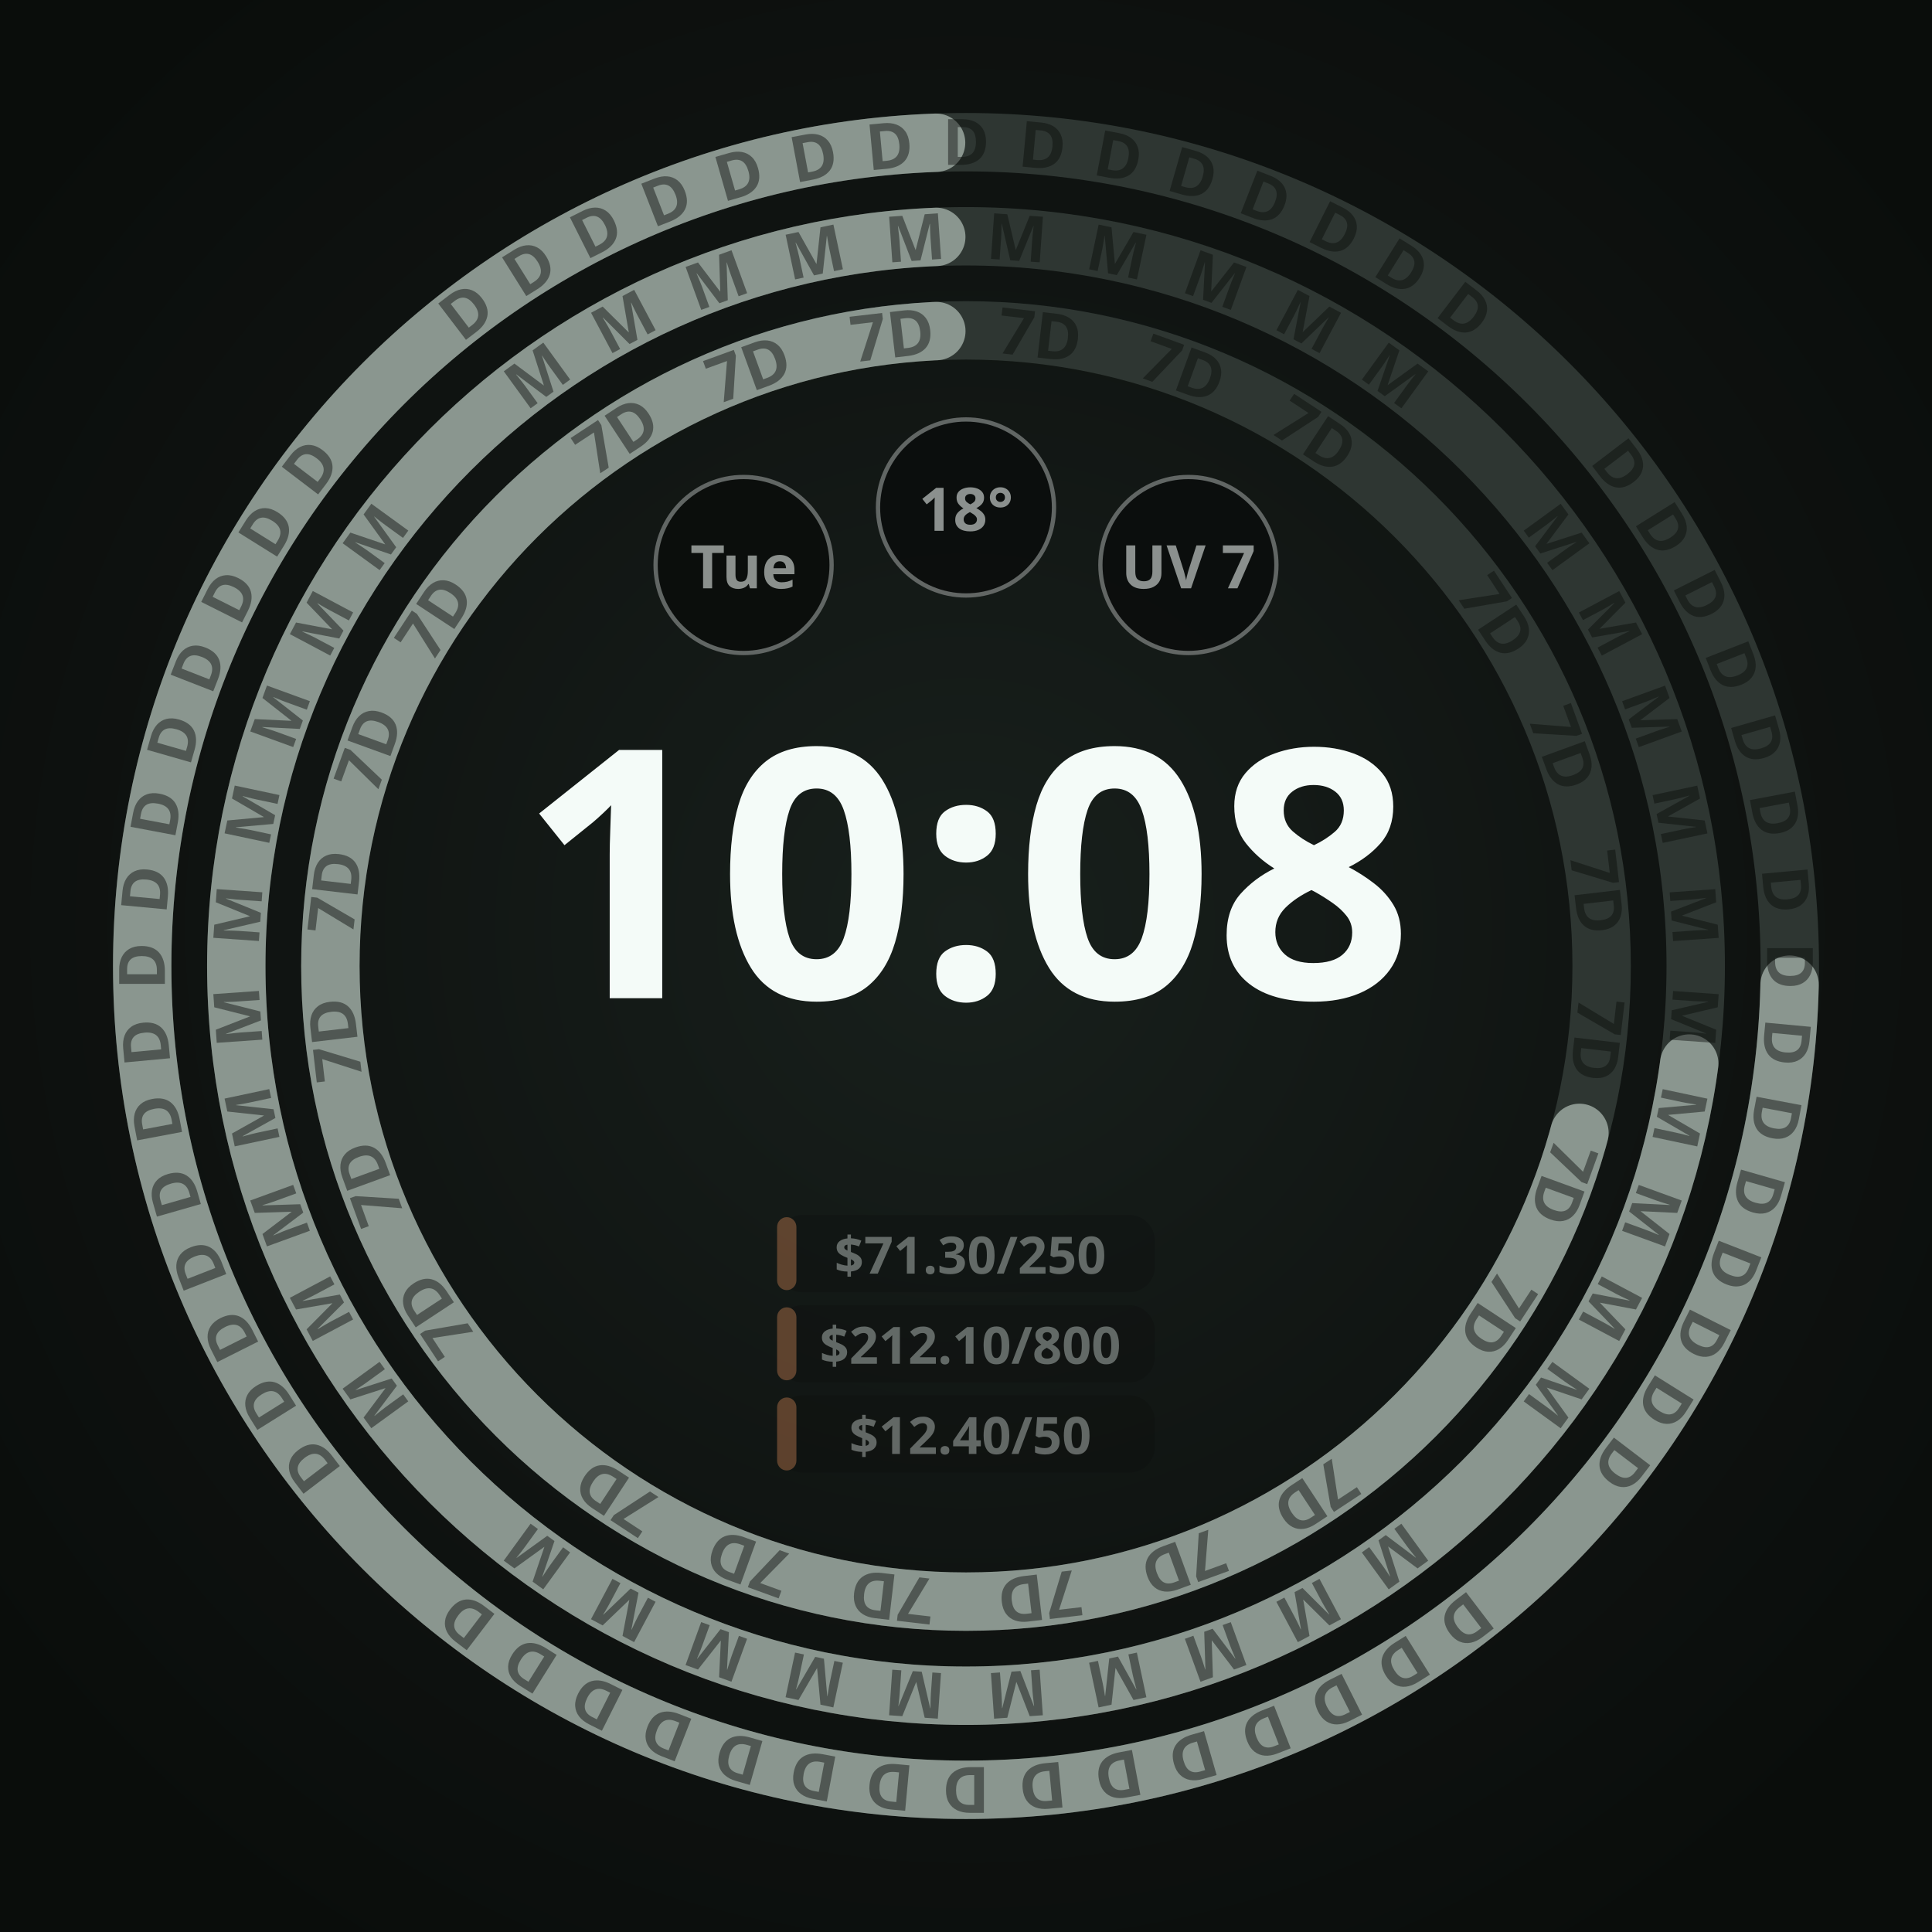
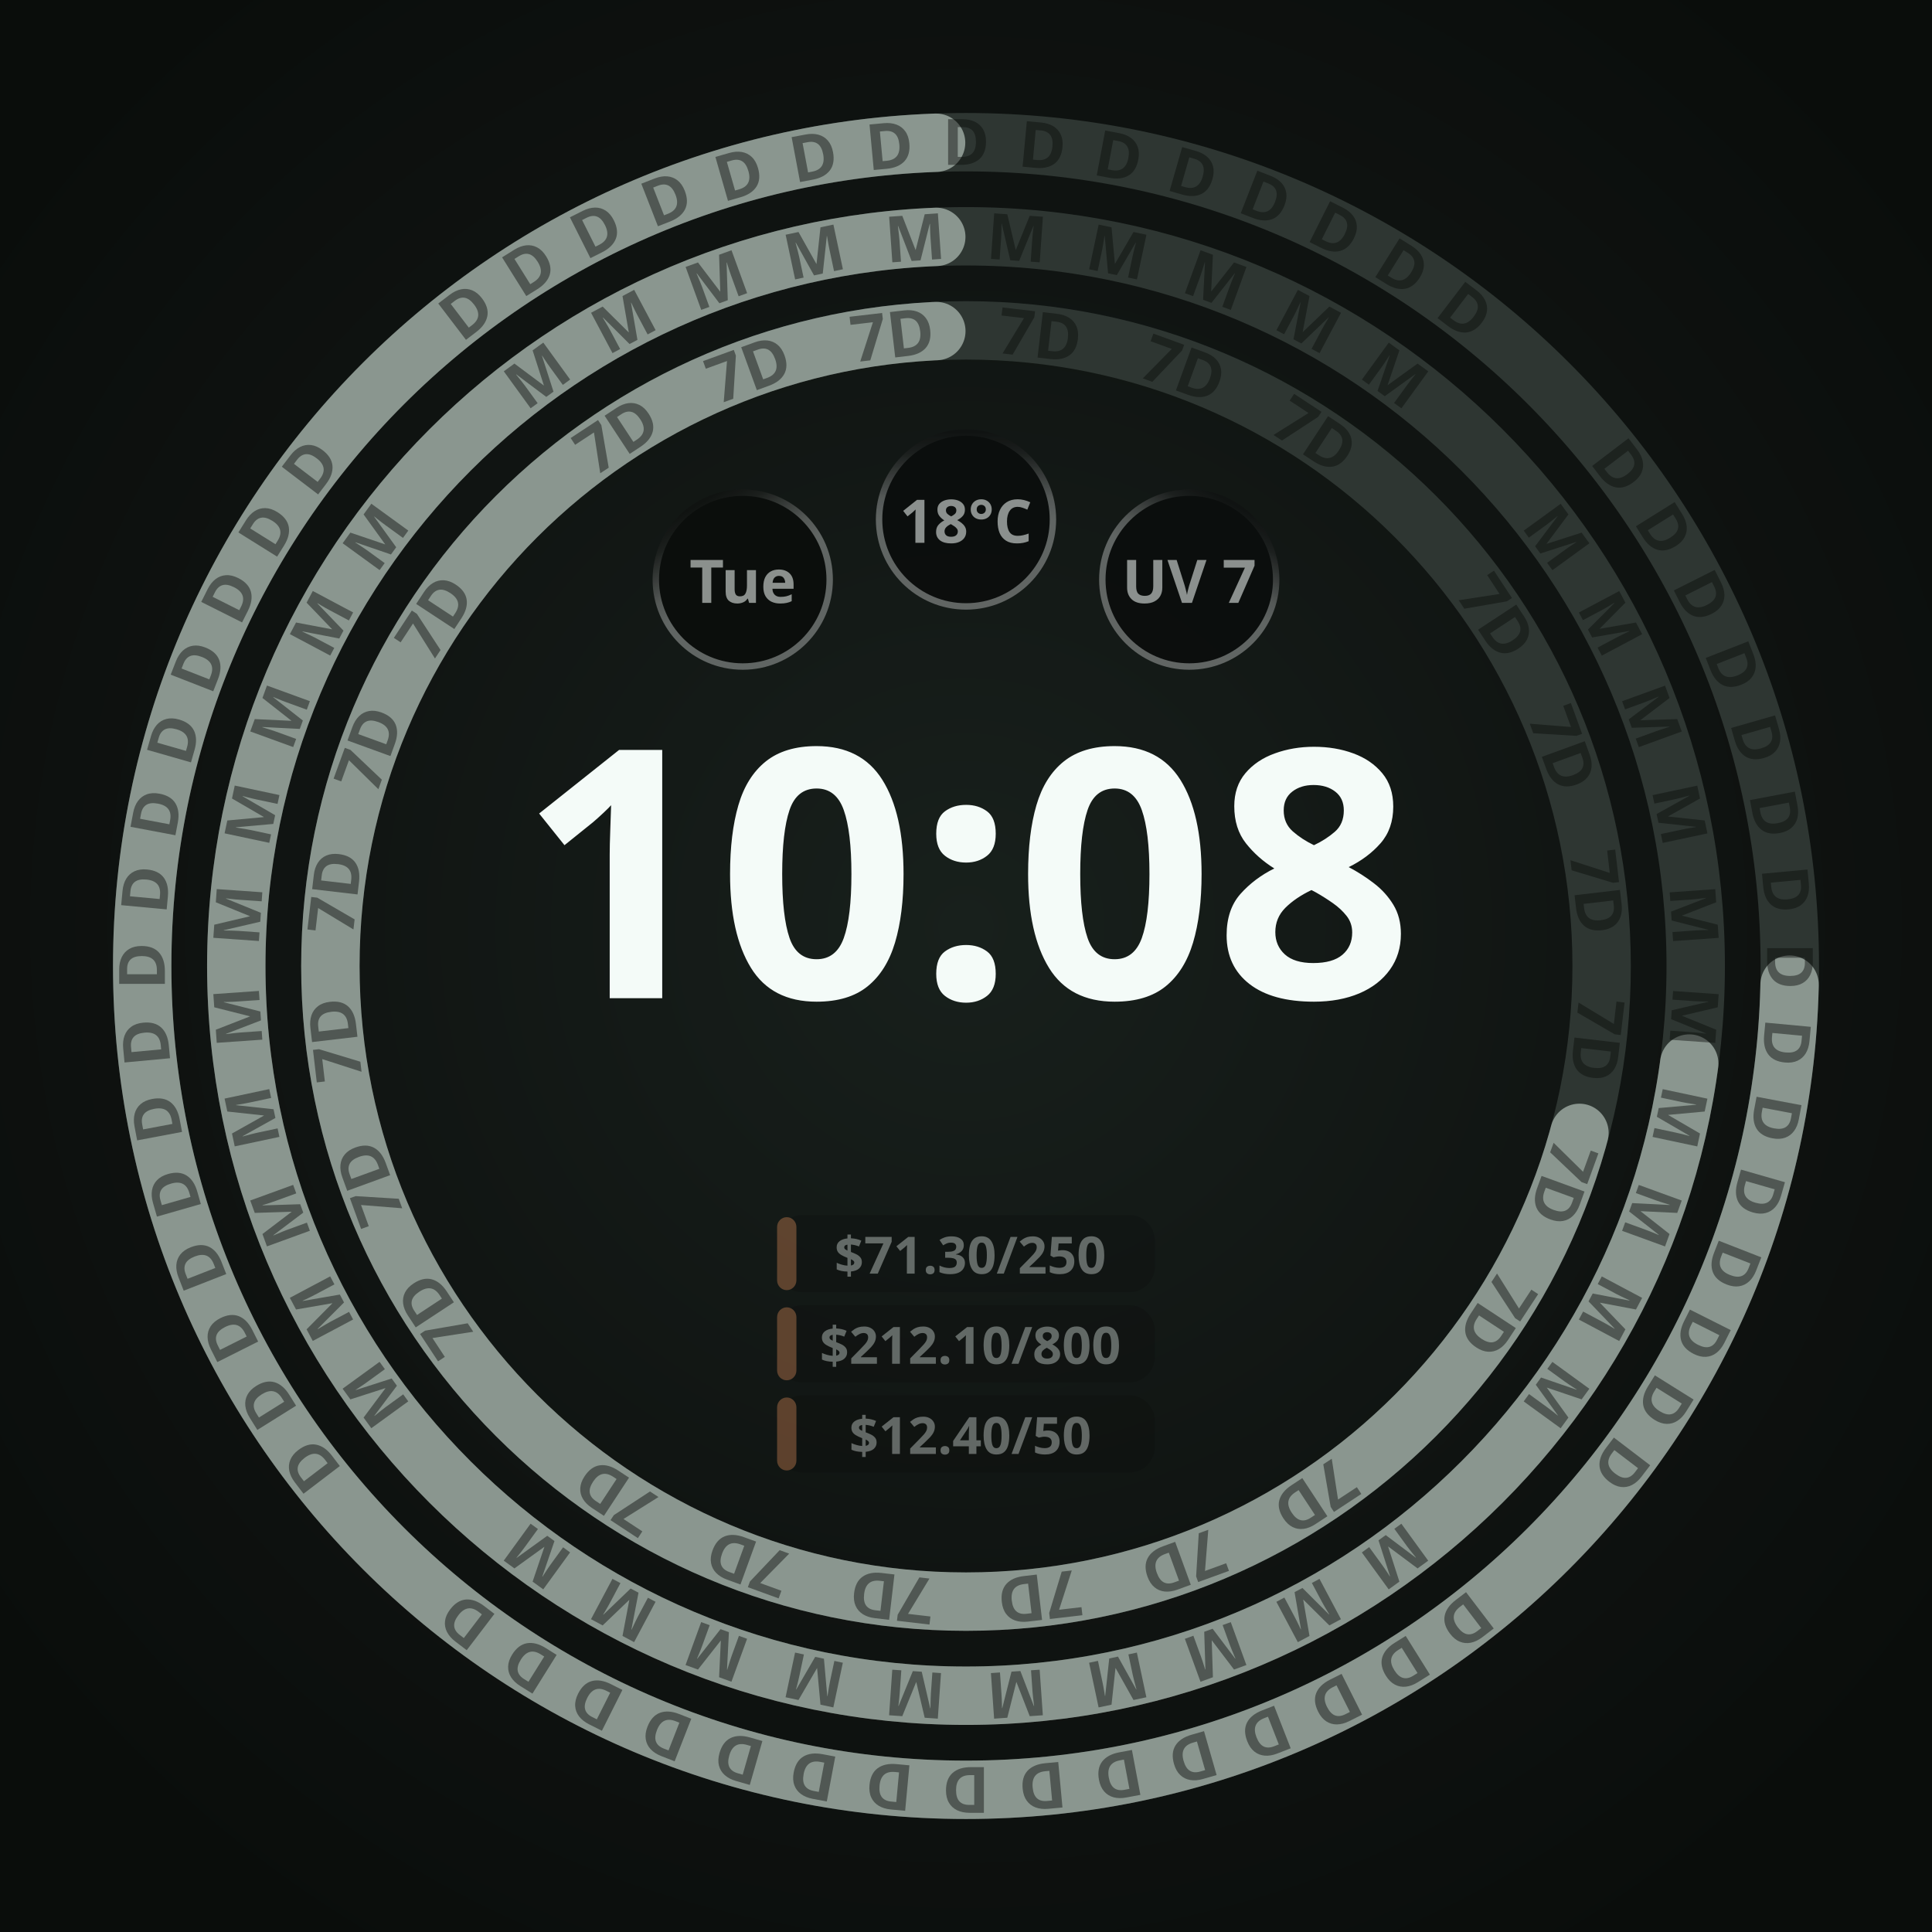
<svg xmlns="http://www.w3.org/2000/svg" width="450" height="450" viewBox="0 0 450 450" role="img" aria-label="Round · ambient · 3 budget periods">
  <defs>
    <radialGradient id="lift" cx="50%" cy="48%" r="62%">
      <stop offset="0%" stop-color="#18201C" />
      <stop offset="55%" stop-color="#101412" />
      <stop offset="100%" stop-color="#0A0D0B" />
    </radialGradient>
    <radialGradient id="cellRecess" cx="50%" cy="50%" r="50%">
      <stop offset="0%" stop-color="#0B0E0C" />
      <stop offset="55%" stop-color="#0B0E0C" />
      <stop offset="100%" stop-color="#242A27" />
    </radialGradient>
  </defs>
  <rect width="450" height="450" fill="url(#lift)" />
  <circle cx="225" cy="225" r="148.05" fill="none" stroke="#2E3632" stroke-width="13.601" />
  <circle cx="225" cy="225" r="148.05" fill="none" stroke="#8A968F" stroke-width="13.601" stroke-linecap="round" stroke-dasharray="651.51 930.23" stroke-dashoffset="-271.91" transform="rotate(-90 225 225)" />
  <g font-family="Noto Sans, sans-serif" font-size="14.9" font-weight="700" fill="#0A0D0B" fill-opacity="0.45" text-anchor="middle">
    <text x="225" y="82.3" transform="rotate(56.67 225 225)">7D</text>
    <text x="225" y="82.3" transform="rotate(70.00 225 225)">7D</text>
    <text x="225" y="82.3" transform="rotate(83.33 225 225)">7D</text>
    <text x="225" y="82.3" transform="rotate(96.67 225 225)">7D</text>
    <text x="225" y="82.3" transform="rotate(110.00 225 225)">7D</text>
    <text x="225" y="82.3" transform="rotate(123.33 225 225)">7D</text>
    <text x="225" y="82.3" transform="rotate(146.67 225 225)">7D</text>
    <text x="225" y="82.3" transform="rotate(160.00 225 225)">7D</text>
    <text x="225" y="82.3" transform="rotate(173.33 225 225)">7D</text>
    <text x="225" y="82.3" transform="rotate(186.67 225 225)">7D</text>
    <text x="225" y="82.3" transform="rotate(200.00 225 225)">7D</text>
    <text x="225" y="82.3" transform="rotate(213.33 225 225)">7D</text>
    <text x="225" y="82.3" transform="rotate(236.67 225 225)">7D</text>
    <text x="225" y="82.3" transform="rotate(250.00 225 225)">7D</text>
    <text x="225" y="82.3" transform="rotate(263.33 225 225)">7D</text>
    <text x="225" y="82.3" transform="rotate(276.67 225 225)">7D</text>
    <text x="225" y="82.3" transform="rotate(290.00 225 225)">7D</text>
    <text x="225" y="82.3" transform="rotate(303.33 225 225)">7D</text>
    <text x="225" y="82.3" transform="rotate(326.67 225 225)">7D</text>
    <text x="225" y="82.3" transform="rotate(340.00 225 225)">7D</text>
    <text x="225" y="82.3" transform="rotate(353.33 225 225)">7D</text>
    <text x="225" y="82.3" transform="rotate(366.67 225 225)">7D</text>
    <text x="225" y="82.3" transform="rotate(380.00 225 225)">7D</text>
    <text x="225" y="82.3" transform="rotate(393.33 225 225)">7D</text>
  </g>
  <circle cx="225" cy="225" r="169.965" fill="none" stroke="#2E3632" stroke-width="13.601" />
  <circle cx="225" cy="225" r="169.965" fill="none" stroke="#8A968F" stroke-width="13.601" stroke-linecap="round" stroke-dasharray="771.32 1067.92" stroke-dashoffset="-289.80" transform="rotate(-90 225 225)" />
  <g font-family="Noto Sans, sans-serif" font-size="14.9" font-weight="700" fill="#0A0D0B" fill-opacity="0.45" text-anchor="middle">
    <text x="225" y="60.3" transform="rotate(54.00 225 225)">M</text>
    <text x="225" y="60.3" transform="rotate(62.00 225 225)">M</text>
    <text x="225" y="60.3" transform="rotate(70.00 225 225)">M</text>
    <text x="225" y="60.3" transform="rotate(78.00 225 225)">M</text>
    <text x="225" y="60.3" transform="rotate(86.00 225 225)">M</text>
    <text x="225" y="60.3" transform="rotate(94.00 225 225)">M</text>
    <text x="225" y="60.3" transform="rotate(102.00 225 225)">M</text>
    <text x="225" y="60.3" transform="rotate(110.00 225 225)">M</text>
    <text x="225" y="60.3" transform="rotate(118.00 225 225)">M</text>
    <text x="225" y="60.3" transform="rotate(126.00 225 225)">M</text>
    <text x="225" y="60.3" transform="rotate(144.00 225 225)">M</text>
    <text x="225" y="60.3" transform="rotate(152.00 225 225)">M</text>
    <text x="225" y="60.3" transform="rotate(160.00 225 225)">M</text>
    <text x="225" y="60.3" transform="rotate(168.00 225 225)">M</text>
    <text x="225" y="60.3" transform="rotate(176.00 225 225)">M</text>
    <text x="225" y="60.3" transform="rotate(184.00 225 225)">M</text>
    <text x="225" y="60.3" transform="rotate(192.00 225 225)">M</text>
    <text x="225" y="60.3" transform="rotate(200.00 225 225)">M</text>
    <text x="225" y="60.3" transform="rotate(208.00 225 225)">M</text>
    <text x="225" y="60.3" transform="rotate(216.00 225 225)">M</text>
    <text x="225" y="60.3" transform="rotate(234.00 225 225)">M</text>
    <text x="225" y="60.3" transform="rotate(242.00 225 225)">M</text>
    <text x="225" y="60.3" transform="rotate(250.00 225 225)">M</text>
    <text x="225" y="60.3" transform="rotate(258.00 225 225)">M</text>
    <text x="225" y="60.3" transform="rotate(266.00 225 225)">M</text>
    <text x="225" y="60.3" transform="rotate(274.00 225 225)">M</text>
    <text x="225" y="60.3" transform="rotate(282.00 225 225)">M</text>
    <text x="225" y="60.3" transform="rotate(290.00 225 225)">M</text>
    <text x="225" y="60.3" transform="rotate(298.00 225 225)">M</text>
    <text x="225" y="60.3" transform="rotate(306.00 225 225)">M</text>
    <text x="225" y="60.3" transform="rotate(324.00 225 225)">M</text>
    <text x="225" y="60.3" transform="rotate(332.00 225 225)">M</text>
    <text x="225" y="60.3" transform="rotate(340.00 225 225)">M</text>
    <text x="225" y="60.3" transform="rotate(348.00 225 225)">M</text>
    <text x="225" y="60.3" transform="rotate(356.00 225 225)">M</text>
    <text x="225" y="60.3" transform="rotate(364.00 225 225)">M</text>
    <text x="225" y="60.3" transform="rotate(372.00 225 225)">M</text>
    <text x="225" y="60.3" transform="rotate(380.00 225 225)">M</text>
    <text x="225" y="60.3" transform="rotate(388.00 225 225)">M</text>
    <text x="225" y="60.3" transform="rotate(396.00 225 225)">M</text>
  </g>
  <circle cx="225" cy="225" r="191.88" fill="none" stroke="#2E3632" stroke-width="13.601" />
  <circle cx="225" cy="225" r="191.88" fill="none" stroke="#8A968F" stroke-width="13.601" stroke-linecap="round" stroke-dasharray="893.02 1205.62" stroke-dashoffset="-305.79" transform="rotate(-90 225 225)" />
  <g font-family="Noto Sans, sans-serif" font-size="14.9" font-weight="700" fill="#0A0D0B" fill-opacity="0.45" text-anchor="middle">
    <text x="225" y="38.4" transform="rotate(52.67 225 225)">D</text>
    <text x="225" y="38.4" transform="rotate(58.00 225 225)">D</text>
    <text x="225" y="38.4" transform="rotate(63.33 225 225)">D</text>
    <text x="225" y="38.4" transform="rotate(68.67 225 225)">D</text>
    <text x="225" y="38.4" transform="rotate(74.00 225 225)">D</text>
    <text x="225" y="38.4" transform="rotate(79.33 225 225)">D</text>
    <text x="225" y="38.4" transform="rotate(84.67 225 225)">D</text>
    <text x="225" y="38.4" transform="rotate(90.00 225 225)">D</text>
    <text x="225" y="38.4" transform="rotate(95.33 225 225)">D</text>
    <text x="225" y="38.4" transform="rotate(100.67 225 225)">D</text>
    <text x="225" y="38.4" transform="rotate(106.00 225 225)">D</text>
    <text x="225" y="38.4" transform="rotate(111.33 225 225)">D</text>
    <text x="225" y="38.4" transform="rotate(116.67 225 225)">D</text>
    <text x="225" y="38.4" transform="rotate(122.00 225 225)">D</text>
    <text x="225" y="38.4" transform="rotate(127.33 225 225)">D</text>
    <text x="225" y="38.4" transform="rotate(142.67 225 225)">D</text>
    <text x="225" y="38.4" transform="rotate(148.00 225 225)">D</text>
    <text x="225" y="38.4" transform="rotate(153.33 225 225)">D</text>
    <text x="225" y="38.4" transform="rotate(158.67 225 225)">D</text>
    <text x="225" y="38.4" transform="rotate(164.00 225 225)">D</text>
    <text x="225" y="38.4" transform="rotate(169.33 225 225)">D</text>
    <text x="225" y="38.4" transform="rotate(174.67 225 225)">D</text>
    <text x="225" y="38.4" transform="rotate(180.00 225 225)">D</text>
    <text x="225" y="38.4" transform="rotate(185.33 225 225)">D</text>
    <text x="225" y="38.4" transform="rotate(190.67 225 225)">D</text>
    <text x="225" y="38.4" transform="rotate(196.00 225 225)">D</text>
    <text x="225" y="38.4" transform="rotate(201.33 225 225)">D</text>
    <text x="225" y="38.4" transform="rotate(206.67 225 225)">D</text>
    <text x="225" y="38.4" transform="rotate(212.00 225 225)">D</text>
    <text x="225" y="38.4" transform="rotate(217.33 225 225)">D</text>
    <text x="225" y="38.4" transform="rotate(232.67 225 225)">D</text>
    <text x="225" y="38.4" transform="rotate(238.00 225 225)">D</text>
    <text x="225" y="38.4" transform="rotate(243.33 225 225)">D</text>
    <text x="225" y="38.4" transform="rotate(248.67 225 225)">D</text>
    <text x="225" y="38.4" transform="rotate(254.00 225 225)">D</text>
    <text x="225" y="38.4" transform="rotate(259.33 225 225)">D</text>
    <text x="225" y="38.4" transform="rotate(264.67 225 225)">D</text>
    <text x="225" y="38.4" transform="rotate(270.00 225 225)">D</text>
    <text x="225" y="38.4" transform="rotate(275.33 225 225)">D</text>
    <text x="225" y="38.4" transform="rotate(280.67 225 225)">D</text>
    <text x="225" y="38.4" transform="rotate(286.00 225 225)">D</text>
    <text x="225" y="38.4" transform="rotate(291.33 225 225)">D</text>
    <text x="225" y="38.4" transform="rotate(296.67 225 225)">D</text>
    <text x="225" y="38.4" transform="rotate(302.00 225 225)">D</text>
    <text x="225" y="38.4" transform="rotate(307.33 225 225)">D</text>
    <text x="225" y="38.4" transform="rotate(322.67 225 225)">D</text>
    <text x="225" y="38.4" transform="rotate(328.00 225 225)">D</text>
    <text x="225" y="38.4" transform="rotate(333.33 225 225)">D</text>
    <text x="225" y="38.4" transform="rotate(338.67 225 225)">D</text>
    <text x="225" y="38.4" transform="rotate(344.00 225 225)">D</text>
    <text x="225" y="38.4" transform="rotate(349.33 225 225)">D</text>
    <text x="225" y="38.4" transform="rotate(354.67 225 225)">D</text>
    <text x="225" y="38.4" transform="rotate(360.00 225 225)">D</text>
    <text x="225" y="38.4" transform="rotate(365.33 225 225)">D</text>
    <text x="225" y="38.4" transform="rotate(370.67 225 225)">D</text>
    <text x="225" y="38.4" transform="rotate(376.00 225 225)">D</text>
    <text x="225" y="38.4" transform="rotate(381.33 225 225)">D</text>
    <text x="225" y="38.4" transform="rotate(386.67 225 225)">D</text>
    <text x="225" y="38.4" transform="rotate(392.00 225 225)">D</text>
    <text x="225" y="38.4" transform="rotate(397.33 225 225)">D</text>
  </g>
-   <circle cx="173.2" cy="131.6" r="21.0" fill="#0B0E0C" />
-   <circle cx="173.2" cy="131.6" r="20.5" fill="none" stroke="#F4FBF8" stroke-width="1.00" stroke-opacity="0.37" />
-   <text x="173.2" y="131.6" text-anchor="middle" dominant-baseline="central" font-family="Noto Sans, sans-serif" font-size="14.0" font-weight="700" fill="#F4FBF8" fill-opacity="0.55">Tue</text>
-   <circle cx="225.0" cy="118.2" r="21.0" fill="#0B0E0C" fill-opacity="0.92" />
-   <circle cx="225.0" cy="118.2" r="20.5" fill="none" stroke="#F4FBF8" stroke-width="1.00" stroke-opacity="0.37" />
-   <text x="225.0" y="118.2" text-anchor="middle" dominant-baseline="central" font-family="Noto Sans, sans-serif" font-size="14.0" font-weight="700" fill="#F4FBF8" fill-opacity="0.55">18°</text>
-   <circle cx="276.8" cy="131.6" r="21.0" fill="#0B0E0C" fill-opacity="0.92" />
-   <circle cx="276.8" cy="131.6" r="20.5" fill="none" stroke="#F4FBF8" stroke-width="1.00" stroke-opacity="0.37" />
-   <text x="276.8" y="131.6" text-anchor="middle" dominant-baseline="central" font-family="Noto Sans, sans-serif" font-size="14.0" font-weight="700" fill="#F4FBF8" fill-opacity="0.55">UV 7</text>
+   <circle cx="173.0" cy="135.0" r="21.0" fill="#0B0E0C" />
+   <defs>
+     <linearGradient id="cellRing0" gradientUnits="userSpaceOnUse" x1="183.131" y1="152.534" x2="162.869" y2="117.466">
+       <stop offset="0" stop-color="#F4FBF8" stop-opacity="0.667" />
+       <stop offset="0.5" stop-color="#F4FBF8" stop-opacity="0.667" />
+       <stop offset="0.625" stop-color="#F4FBF8" stop-opacity="0.569" />
+       <stop offset="0.75" stop-color="#F4FBF8" stop-opacity="0.353" />
+       <stop offset="0.875" stop-color="#F4FBF8" stop-opacity="0.137" />
+       <stop offset="1" stop-color="#F4FBF8" stop-opacity="0.039" />
+     </linearGradient>
+   </defs>
+   <circle cx="173.0" cy="135.0" r="20.25" fill="none" stroke="url(#cellRing0)" stroke-width="1.50" stroke-opacity="0.549" />
+   <text x="173.0" y="135.0" text-anchor="middle" dominant-baseline="central" font-family="Noto Sans, sans-serif" font-size="14.0" font-weight="700" fill="#F4FBF8" fill-opacity="0.55">Tue</text>
+   <circle cx="225.0" cy="121.0" r="21.0" fill="#0B0E0C" fill-opacity="0.92" />
+   <defs>
+     <linearGradient id="cellRing1" gradientUnits="userSpaceOnUse" x1="225" y1="141.25" x2="225" y2="100.75">
+       <stop offset="0" stop-color="#F4FBF8" stop-opacity="0.667" />
+       <stop offset="0.5" stop-color="#F4FBF8" stop-opacity="0.667" />
+       <stop offset="0.625" stop-color="#F4FBF8" stop-opacity="0.569" />
+       <stop offset="0.75" stop-color="#F4FBF8" stop-opacity="0.353" />
+       <stop offset="0.875" stop-color="#F4FBF8" stop-opacity="0.137" />
+       <stop offset="1" stop-color="#F4FBF8" stop-opacity="0.039" />
+     </linearGradient>
+   </defs>
+   <circle cx="225.0" cy="121.0" r="20.25" fill="none" stroke="url(#cellRing1)" stroke-width="1.50" stroke-opacity="0.549" />
+   <text x="225.0" y="121.0" text-anchor="middle" dominant-baseline="central" font-family="Noto Sans, sans-serif" font-size="14.0" font-weight="700" fill="#F4FBF8" fill-opacity="0.55">18°C</text>
+   <circle cx="277.0" cy="135.0" r="21.0" fill="#0B0E0C" fill-opacity="0.92" />
+   <defs>
+     <linearGradient id="cellRing2" gradientUnits="userSpaceOnUse" x1="266.869" y1="152.534" x2="287.131" y2="117.466">
+       <stop offset="0" stop-color="#F4FBF8" stop-opacity="0.667" />
+       <stop offset="0.5" stop-color="#F4FBF8" stop-opacity="0.667" />
+       <stop offset="0.625" stop-color="#F4FBF8" stop-opacity="0.569" />
+       <stop offset="0.75" stop-color="#F4FBF8" stop-opacity="0.353" />
+       <stop offset="0.875" stop-color="#F4FBF8" stop-opacity="0.137" />
+       <stop offset="1" stop-color="#F4FBF8" stop-opacity="0.039" />
+     </linearGradient>
+   </defs>
+   <circle cx="277.0" cy="135.0" r="20.25" fill="none" stroke="url(#cellRing2)" stroke-width="1.50" stroke-opacity="0.549" />
+   <text x="277.0" y="135.0" text-anchor="middle" dominant-baseline="central" font-family="Noto Sans, sans-serif" font-size="14.0" font-weight="700" fill="#F4FBF8" fill-opacity="0.55">UV 7</text>
  <text x="225" y="232.5" text-anchor="middle" font-family="Noto Sans, sans-serif" font-size="81.0" font-weight="700" fill="#F4FBF8">10:08</text>
  <g opacity="0.353">
    <rect x="181.0" y="283.0" width="88.0" height="18.0" rx="6.0" fill="#0B0E0C" fill-opacity="0.92" />
    <rect x="181.0" y="283.5" width="4.5" height="17.0" rx="2.3" fill="#E8915A" />
    <text x="226.0" y="292.0" text-anchor="middle" dominant-baseline="central" font-family="Noto Sans, sans-serif" font-size="12.0" font-weight="700" fill="#F4FBF8">$71.30/250</text>
  </g>
  <g opacity="0.353">
    <rect x="181.0" y="304.0" width="88.0" height="18.0" rx="6.0" fill="#0B0E0C" fill-opacity="0.92" />
    <rect x="181.0" y="304.5" width="4.5" height="17.0" rx="2.3" fill="#E8915A" />
    <text x="226.0" y="313.0" text-anchor="middle" dominant-baseline="central" font-family="Noto Sans, sans-serif" font-size="12.0" font-weight="700" fill="#F4FBF8">$212.10/800</text>
  </g>
  <g opacity="0.353">
    <rect x="181.0" y="325.0" width="88.0" height="18.0" rx="6.0" fill="#0B0E0C" fill-opacity="0.92" />
    <rect x="181.0" y="325.5" width="4.5" height="17.0" rx="2.3" fill="#E8915A" />
    <text x="226.0" y="334.0" text-anchor="middle" dominant-baseline="central" font-family="Noto Sans, sans-serif" font-size="12.0" font-weight="700" fill="#F4FBF8">$12.40/50</text>
  </g>
</svg>
